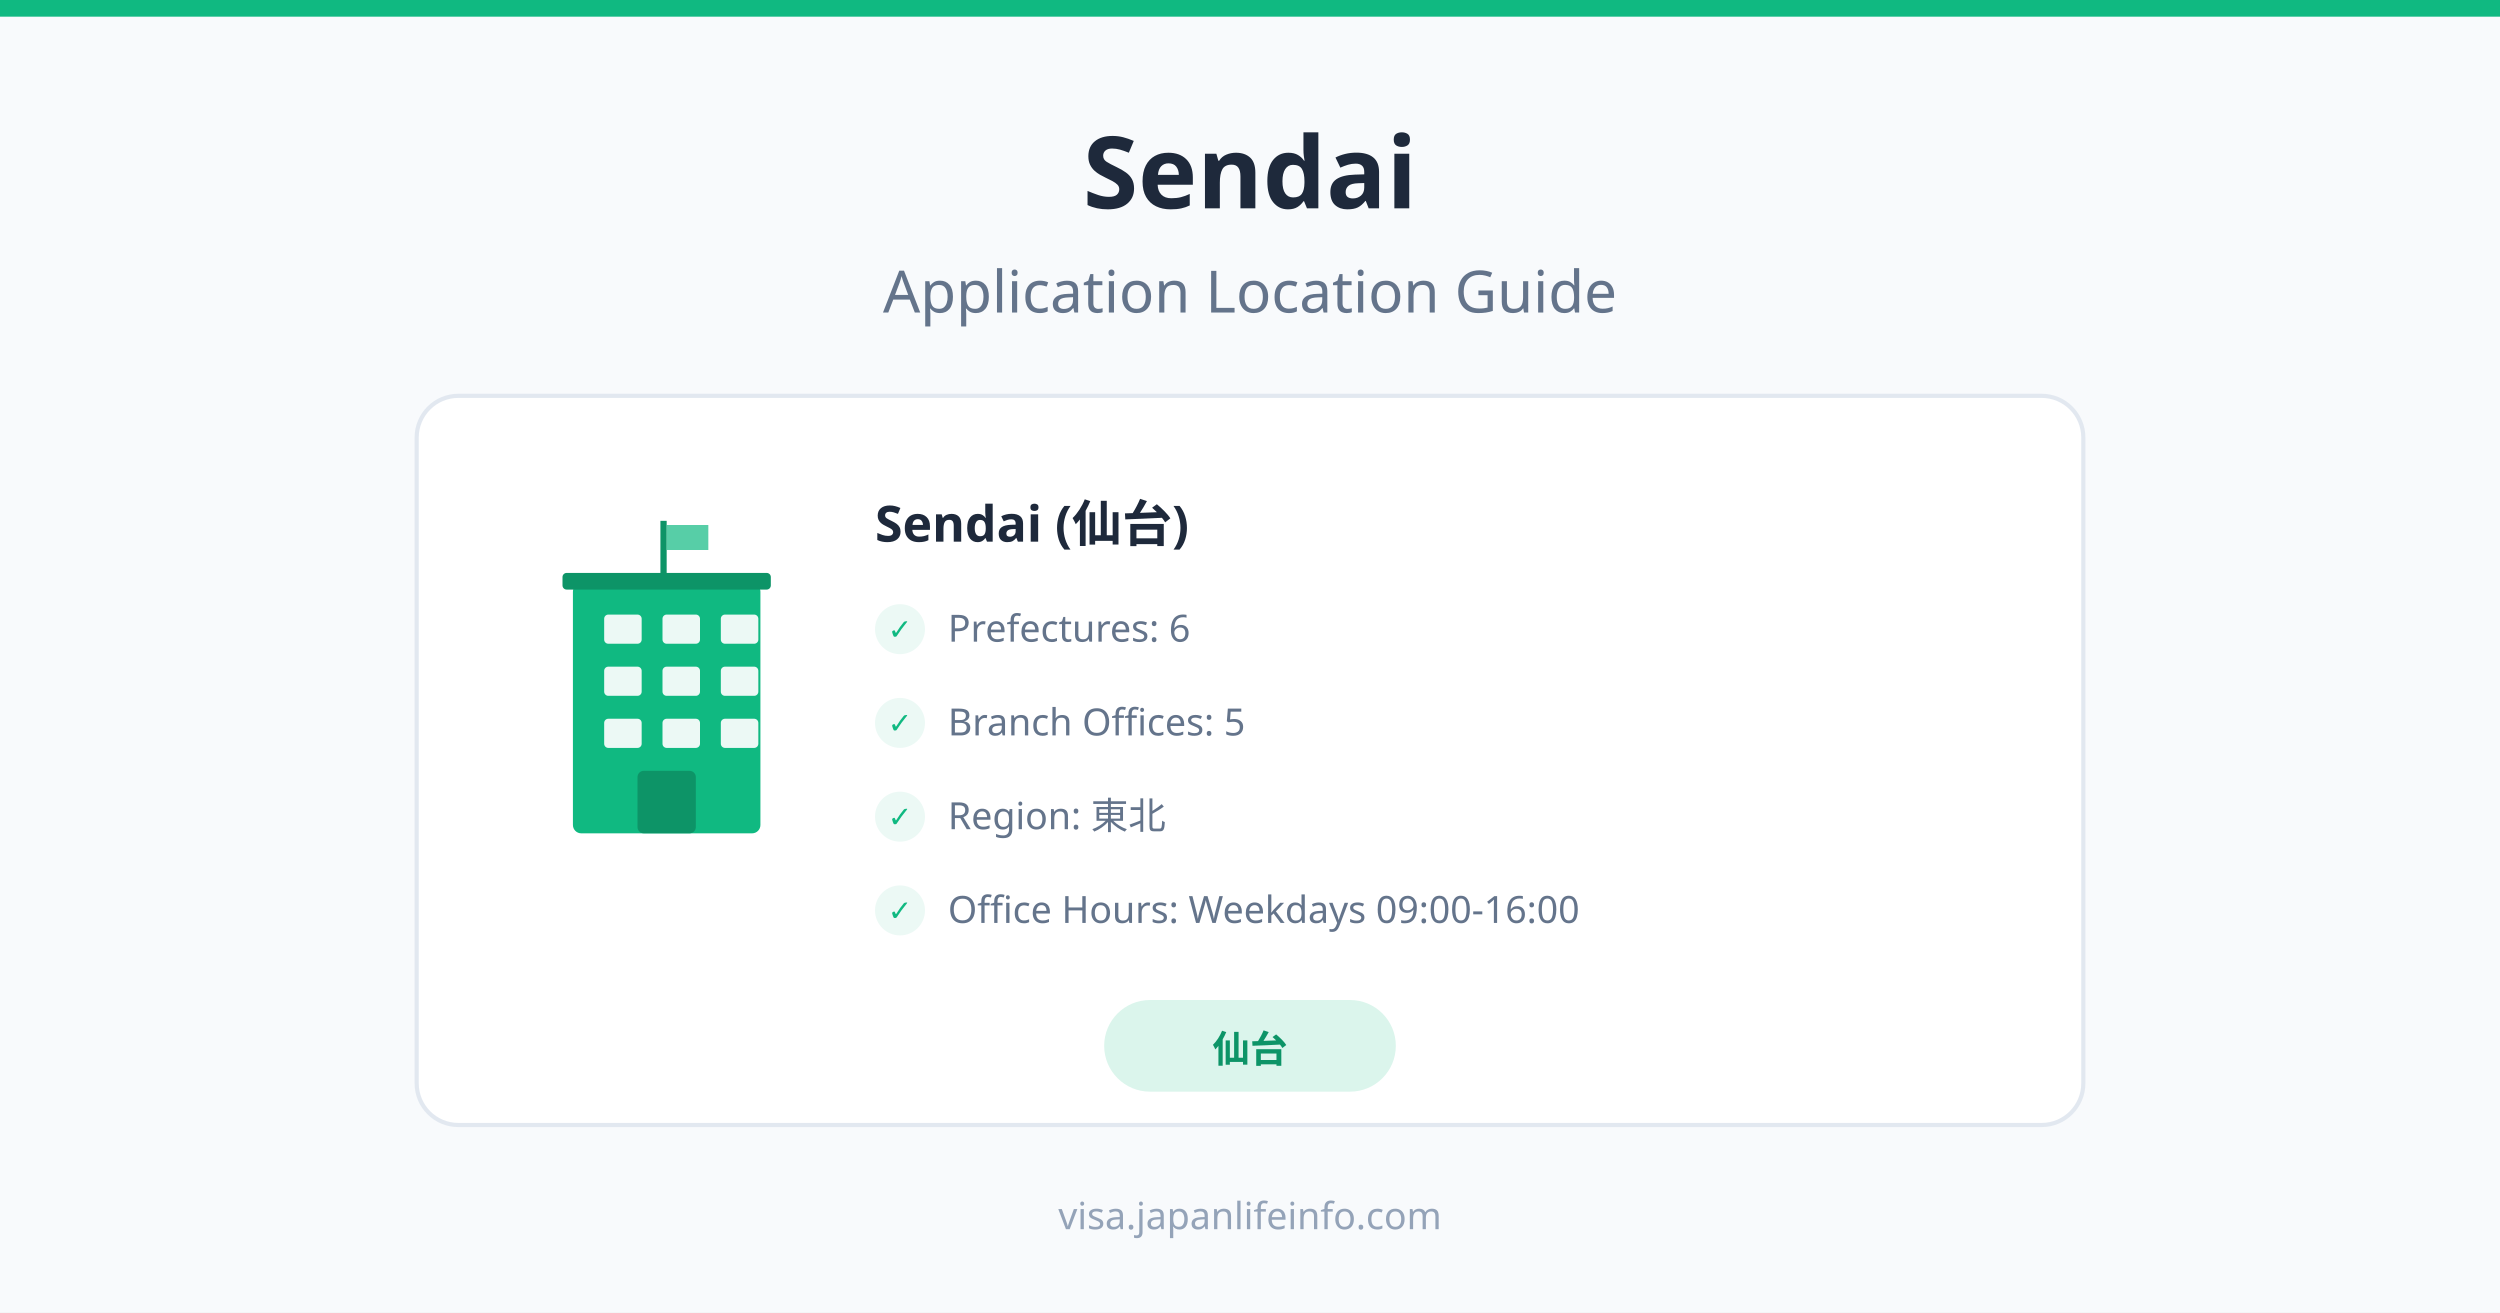
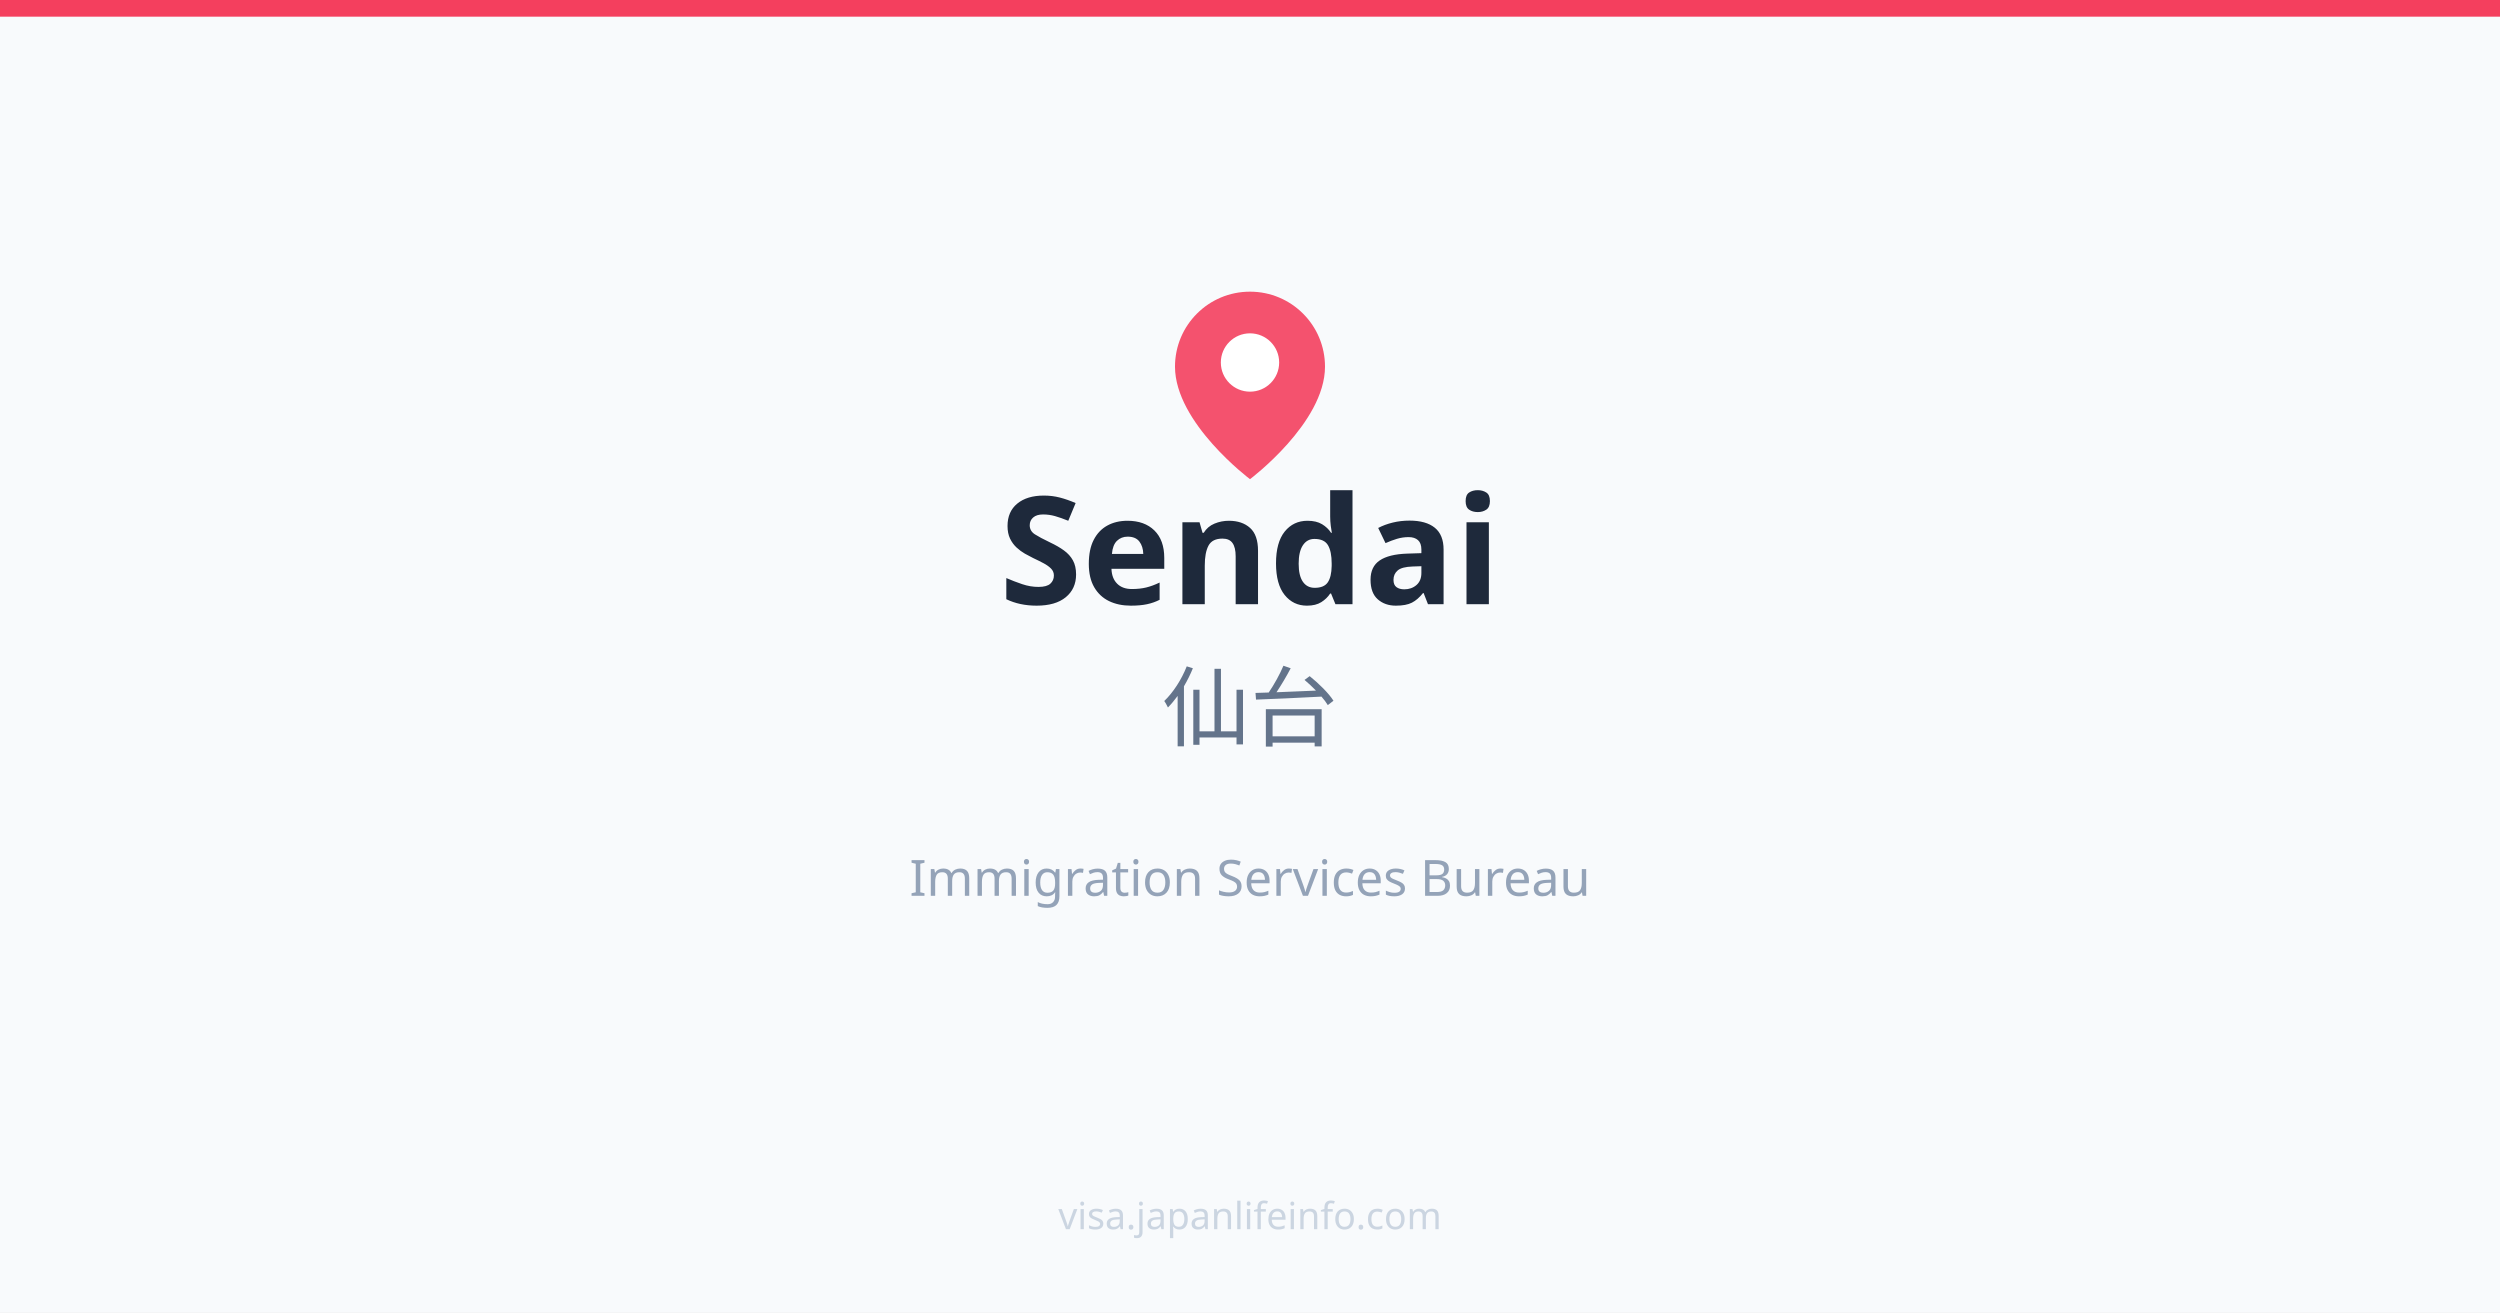
<svg xmlns="http://www.w3.org/2000/svg" width="1200" height="630" viewBox="0 0 1200 630" fill="none">
  <rect width="1200" height="630" fill="#f8fafc" />
  <rect width="1200" height="8" fill="url(#headerGradient)" />
-   <text x="600" y="100" text-anchor="middle" fill="#1e293b" font-family="sans-serif" font-size="48" font-weight="bold">Sendai</text>
-   <text x="600" y="150" text-anchor="middle" fill="#64748b" font-family="sans-serif" font-size="28">Application Location Guide</text>
-   <g transform="translate(200, 190)">
-     <rect width="800" height="350" rx="20" fill="white" stroke="#e2e8f0" stroke-width="2" />
-     <g transform="translate(60, 50)">
-       <rect x="15" y="40" width="90" height="120" rx="4" fill="#10b981" />
-       <rect x="30" y="55" width="18" height="14" rx="2" fill="#ecf9f5" />
-       <rect x="58" y="55" width="18" height="14" rx="2" fill="#ecf9f5" />
-       <rect x="86" y="55" width="18" height="14" rx="2" fill="#ecf9f5" />
-       <rect x="30" y="80" width="18" height="14" rx="2" fill="#ecf9f5" />
-       <rect x="58" y="80" width="18" height="14" rx="2" fill="#ecf9f5" />
-       <rect x="86" y="80" width="18" height="14" rx="2" fill="#ecf9f5" />
-       <rect x="30" y="105" width="18" height="14" rx="2" fill="#ecf9f5" />
-       <rect x="58" y="105" width="18" height="14" rx="2" fill="#ecf9f5" />
-       <rect x="86" y="105" width="18" height="14" rx="2" fill="#ecf9f5" />
-       <rect x="46" y="130" width="28" height="30" rx="3" fill="#0d9467" />
-       <rect x="10" y="35" width="100" height="8" rx="2" fill="#0d9467" />
-       <rect x="57" y="10" width="3" height="28" fill="#0d9467" />
-       <rect x="60" y="12" width="20" height="12" fill="#10b981" opacity="0.7" />
-     </g>
-     <g transform="translate(220, 40)">
-       <text x="0" y="30" fill="#1e293b" font-family="sans-serif" font-size="24" font-weight="bold">Sendai (仙台)</text>
-       <g transform="translate(0, 60)">
-         <g transform="translate(0, 0)">
-           <circle cx="12" cy="12" r="12" fill="#ecf9f5" />
-           <text x="12" y="17" text-anchor="middle" fill="#10b981" font-family="sans-serif" font-size="14">✓</text>
-           <text x="35" y="18" fill="#64748b" font-family="sans-serif" font-size="18">Prefectures: 6</text>
-         </g>
-         <g transform="translate(0, 45)">
-           <circle cx="12" cy="12" r="12" fill="#ecf9f5" />
-           <text x="12" y="17" text-anchor="middle" fill="#10b981" font-family="sans-serif" font-size="14">✓</text>
-           <text x="35" y="18" fill="#64748b" font-family="sans-serif" font-size="18">Branch Offices: 5</text>
-         </g>
-         <g transform="translate(0, 90)">
-           <circle cx="12" cy="12" r="12" fill="#ecf9f5" />
-           <text x="12" y="17" text-anchor="middle" fill="#10b981" font-family="sans-serif" font-size="14">✓</text>
-           <text x="35" y="18" fill="#64748b" font-family="sans-serif" font-size="18">Region: 東北</text>
-         </g>
-         <g transform="translate(0, 135)">
-           <circle cx="12" cy="12" r="12" fill="#ecf9f5" />
-           <text x="12" y="17" text-anchor="middle" fill="#10b981" font-family="sans-serif" font-size="14">✓</text>
-           <text x="35" y="18" fill="#64748b" font-family="sans-serif" font-size="18">Office Hours: Weekdays 09:00-16:00</text>
-         </g>
-       </g>
-     </g>
-     <rect x="330" y="290" width="140" height="44" rx="22" fill="#dbf5ec" />
-     <text x="400" y="320" text-anchor="middle" fill="#0d9467" font-family="sans-serif" font-size="18" font-weight="bold">仙台</text>
+   <g transform="translate(564, 140)">
+     <path d="M36 0C16.1 0 0 16.1 0 36c0 27 36 54 36 54s36-27 36-54C72 16.1 55.9 0 36 0z" fill="#f43f5e" opacity="0.9" />
+     <circle cx="36" cy="34" r="14" fill="#ffffff" />
  </g>
-   <text x="600" y="590" text-anchor="middle" fill="#94a3b8" font-family="sans-serif" font-size="18">visa.japanlifeinfo.com</text>
+   <text x="600" y="290" text-anchor="middle" fill="#1e293b" font-family="sans-serif" font-size="72" font-weight="bold">Sendai</text>
+   <text x="600" y="355" text-anchor="middle" fill="#64748b" font-family="sans-serif" font-size="42">仙台</text>
+   <text x="600" y="430" text-anchor="middle" fill="#94a3b8" font-family="sans-serif" font-size="24">Immigration Services Bureau</text>
+   <text x="600" y="590" text-anchor="middle" fill="#cbd5e1" font-family="sans-serif" font-size="18">visa.japanlifeinfo.com</text>
  <defs>
    <linearGradient id="headerGradient" x1="0" y1="0" x2="1200" y2="0">
-       <stop offset="0%" stop-color="#10b981" />
-       <stop offset="50%" stop-color="#0ea774" />
-       <stop offset="100%" stop-color="#10b981" />
+       <stop offset="0%" stop-color="#f43f5e" />
+       <stop offset="50%" stop-color="#dc3955" />
+       <stop offset="100%" stop-color="#f43f5e" />
    </linearGradient>
  </defs>
</svg>
